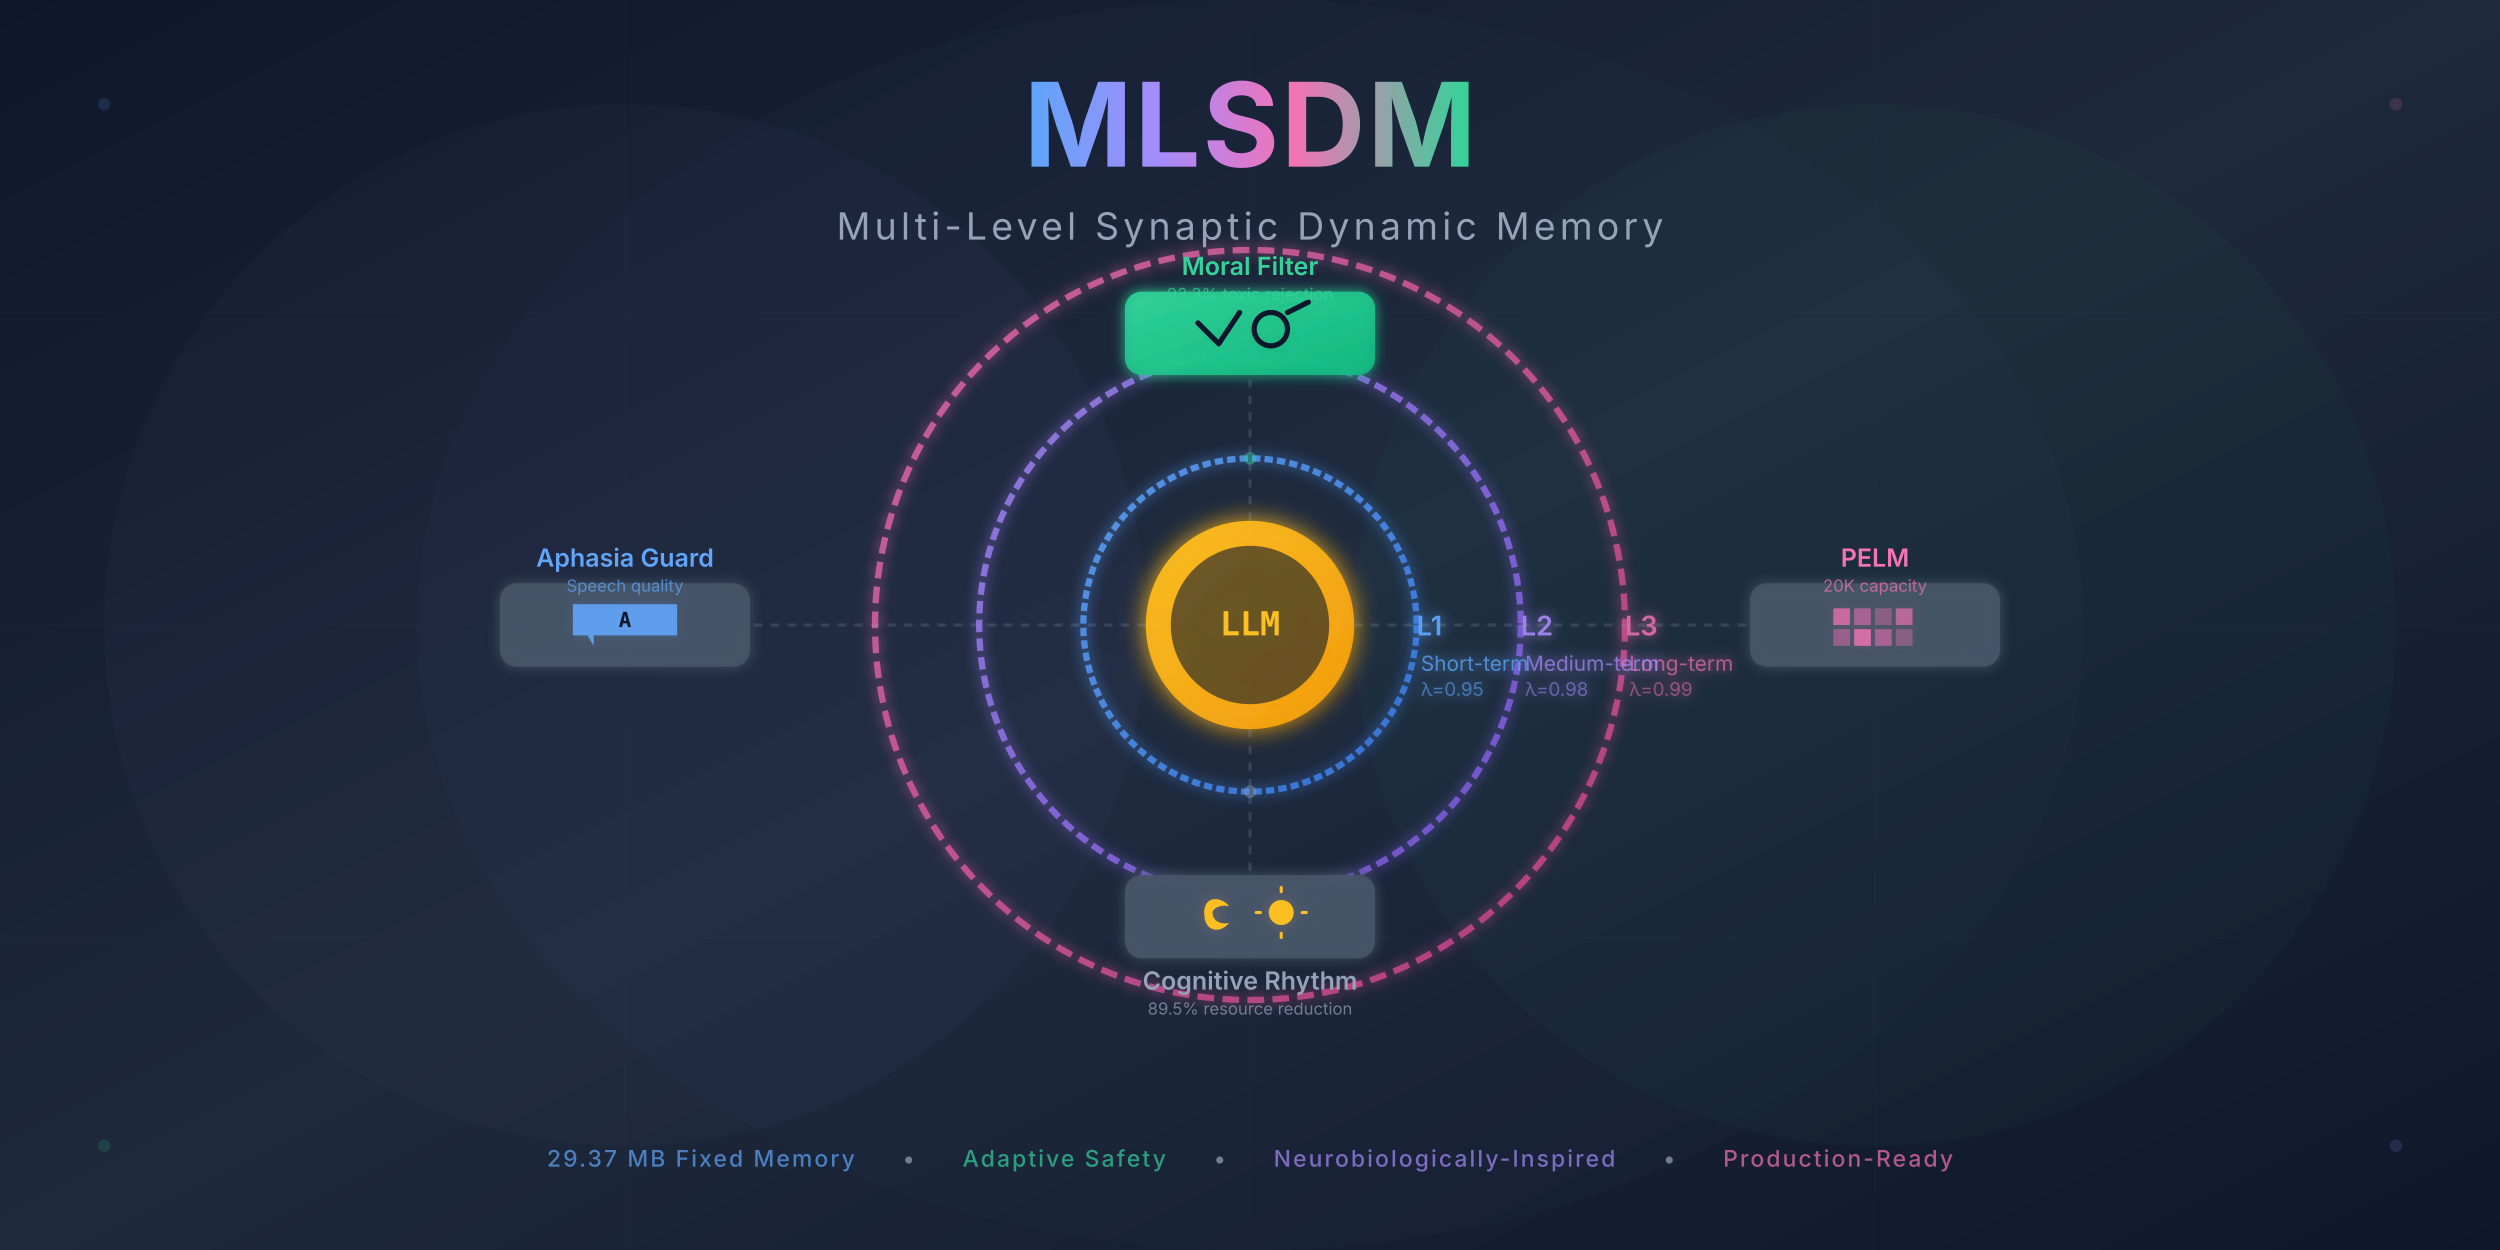
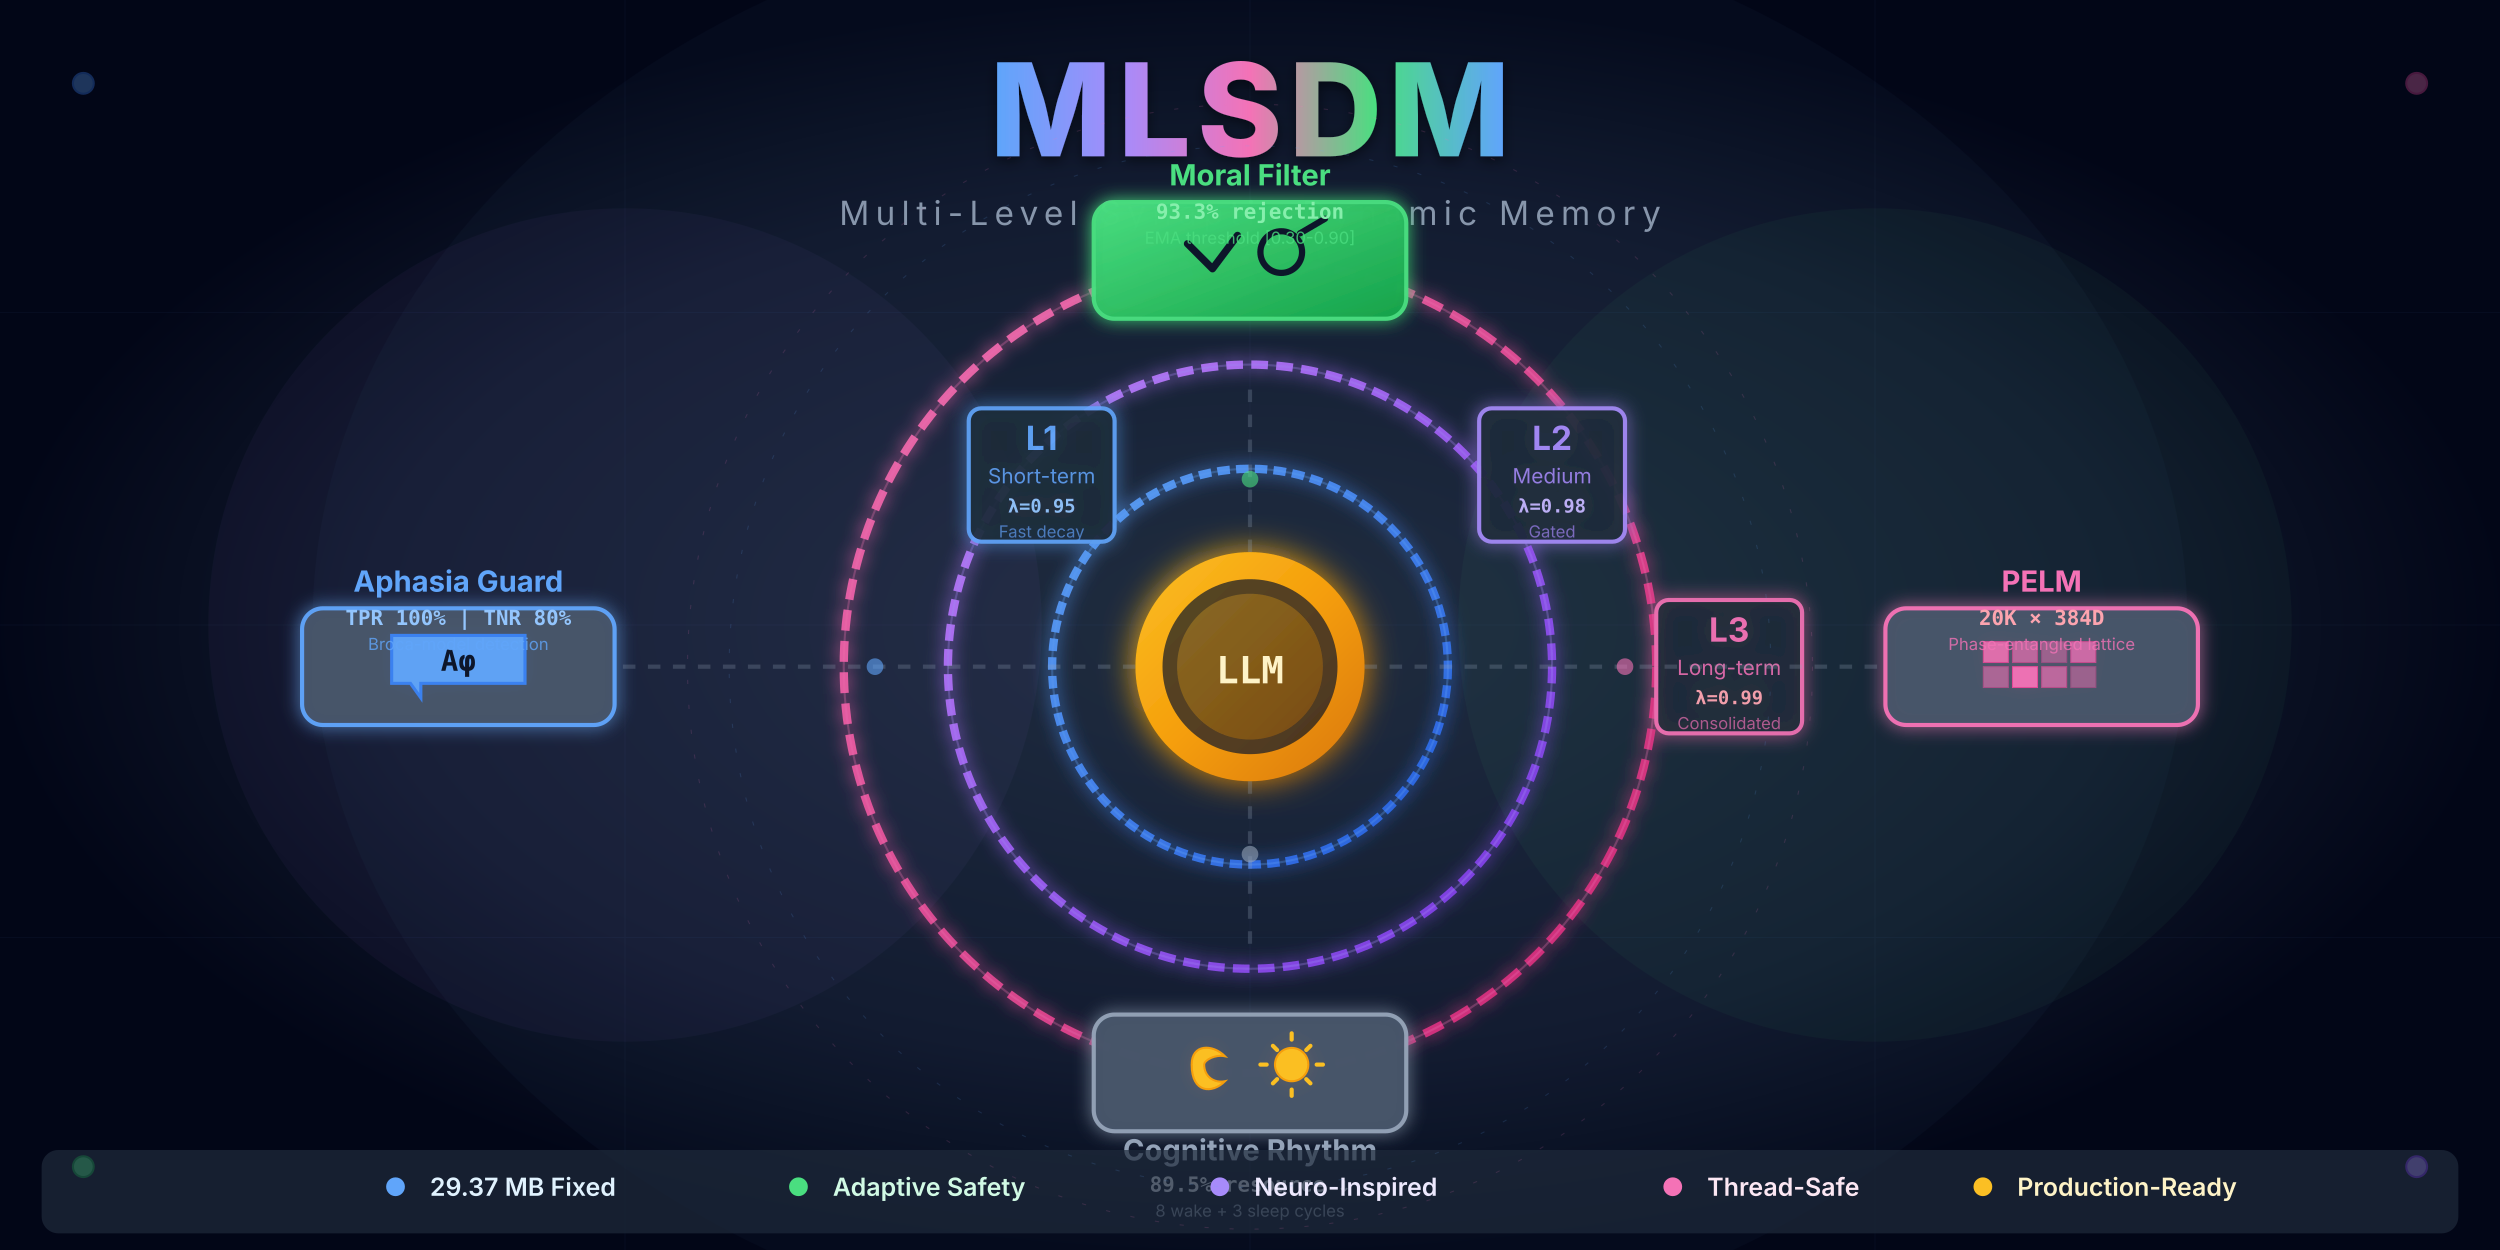
<svg xmlns="http://www.w3.org/2000/svg" viewBox="0 0 1200 600" width="1200" height="600">
  <defs>
-     <linearGradient id="bgGradient" x1="0%" y1="0%" x2="100%" y2="100%">
-       <stop offset="0%" style="stop-color:#0f172a" />
-       <stop offset="50%" style="stop-color:#1e293b" />
-       <stop offset="100%" style="stop-color:#0f172a" />
-     </linearGradient>
+     <radialGradient id="bgGradient" cx="50%" cy="50%">
+       <stop offset="0%" style="stop-color:#1e293b" />
+       <stop offset="70%" style="stop-color:#0f172a" />
+       <stop offset="100%" style="stop-color:#020617" />
+     </radialGradient>
    <linearGradient id="memoryL1" x1="0%" y1="0%" x2="100%" y2="100%">
-       <stop offset="0%" style="stop-color:#60a5fa;stop-opacity:0.9" />
-       <stop offset="100%" style="stop-color:#3b82f6;stop-opacity:0.8" />
+       <stop offset="0%" style="stop-color:#60a5fa;stop-opacity:1" />
+       <stop offset="100%" style="stop-color:#2563eb;stop-opacity:0.95" />
    </linearGradient>
    <linearGradient id="memoryL2" x1="0%" y1="0%" x2="100%" y2="100%">
-       <stop offset="0%" style="stop-color:#a78bfa;stop-opacity:0.9" />
-       <stop offset="100%" style="stop-color:#8b5cf6;stop-opacity:0.8" />
+       <stop offset="0%" style="stop-color:#c084fc;stop-opacity:1" />
+       <stop offset="100%" style="stop-color:#7c3aed;stop-opacity:0.95" />
    </linearGradient>
    <linearGradient id="memoryL3" x1="0%" y1="0%" x2="100%" y2="100%">
-       <stop offset="0%" style="stop-color:#f472b6;stop-opacity:0.9" />
-       <stop offset="100%" style="stop-color:#ec4899;stop-opacity:0.8" />
+       <stop offset="0%" style="stop-color:#f472b6;stop-opacity:1" />
+       <stop offset="100%" style="stop-color:#db2777;stop-opacity:0.95" />
    </linearGradient>
    <linearGradient id="moralGradient" x1="0%" y1="0%" x2="100%" y2="100%">
-       <stop offset="0%" style="stop-color:#34d399" />
-       <stop offset="100%" style="stop-color:#10b981" />
+       <stop offset="0%" style="stop-color:#4ade80" />
+       <stop offset="100%" style="stop-color:#16a34a" />
    </linearGradient>
    <linearGradient id="llmGradient" x1="0%" y1="0%" x2="100%" y2="100%">
      <stop offset="0%" style="stop-color:#fbbf24" />
-       <stop offset="100%" style="stop-color:#f59e0b" />
+       <stop offset="50%" style="stop-color:#f59e0b" />
+       <stop offset="100%" style="stop-color:#d97706" />
    </linearGradient>
    <linearGradient id="titleGradient" x1="0%" y1="0%" x2="100%" y2="0%">
      <stop offset="0%" style="stop-color:#60a5fa" />
-       <stop offset="30%" style="stop-color:#a78bfa" />
-       <stop offset="60%" style="stop-color:#f472b6" />
-       <stop offset="100%" style="stop-color:#34d399" />
+       <stop offset="25%" style="stop-color:#a78bfa" />
+       <stop offset="50%" style="stop-color:#f472b6" />
+       <stop offset="75%" style="stop-color:#4ade80" />
+       <stop offset="100%" style="stop-color:#60a5fa" />
    </linearGradient>
    <filter id="glow" x="-50%" y="-50%" width="200%" height="200%">
-       <feGaussianBlur stdDeviation="3" result="coloredBlur" />
+       <feGaussianBlur stdDeviation="4" result="coloredBlur" />
      <feMerge>
        <feMergeNode in="coloredBlur" />
        <feMergeNode in="SourceGraphic" />
      </feMerge>
    </filter>
    <filter id="glowStrong" x="-50%" y="-50%" width="200%" height="200%">
-       <feGaussianBlur stdDeviation="6" result="coloredBlur" />
+       <feGaussianBlur stdDeviation="8" result="coloredBlur" />
      <feMerge>
        <feMergeNode in="coloredBlur" />
        <feMergeNode in="SourceGraphic" />
      </feMerge>
    </filter>
-     <animate id="pulse" attributeName="opacity" values="0.3;1;0.3" dur="2s" repeatCount="indefinite" />
+     <filter id="dropShadow" x="-50%" y="-50%" width="200%" height="200%">
+       <feDropShadow dx="0" dy="2" stdDeviation="3" flood-opacity="0.5" />
+     </filter>
  </defs>
  <rect width="1200" height="600" fill="url(#bgGradient)" />
-   <g opacity="0.03" stroke="#60a5fa" stroke-width="0.5">
+   <g opacity="0.04" stroke="#60a5fa" stroke-width="0.5">
    <line x1="0" y1="150" x2="1200" y2="150" />
    <line x1="0" y1="300" x2="1200" y2="300" />
    <line x1="0" y1="450" x2="1200" y2="450" />
    <line x1="300" y1="0" x2="300" y2="600" />
    <line x1="600" y1="0" x2="600" y2="600" />
    <line x1="900" y1="0" x2="900" y2="600" />
  </g>
-   <ellipse cx="600" cy="300" rx="400" ry="300" fill="#60a5fa" opacity="0.02" />
-   <ellipse cx="300" cy="300" rx="250" ry="250" fill="#a78bfa" opacity="0.03" />
-   <ellipse cx="900" cy="300" rx="250" ry="250" fill="#34d399" opacity="0.03" />
-   <text x="600" y="80" font-family="'SF Pro Display', -apple-system, BlinkMacSystemFont, 'Segoe UI', sans-serif" font-size="56" font-weight="700" fill="url(#titleGradient)" text-anchor="middle" letter-spacing="1">
+   <ellipse cx="600" cy="300" rx="450" ry="350" fill="#60a5fa" opacity="0.03" />
+   <ellipse cx="300" cy="300" rx="200" ry="200" fill="#a78bfa" opacity="0.04" />
+   <ellipse cx="900" cy="300" rx="200" ry="200" fill="#4ade80" opacity="0.04" />
+   <text x="600" y="75" font-family="'SF Pro Display', -apple-system, BlinkMacSystemFont, 'Segoe UI', sans-serif" font-size="62" font-weight="800" fill="url(#titleGradient)" text-anchor="middle" letter-spacing="3" filter="url(#dropShadow)">
    MLSDM
  </text>
-   <text x="600" y="115" font-family="'SF Pro Display', -apple-system, BlinkMacSystemFont, 'Segoe UI', sans-serif" font-size="18" fill="#94a3b8" text-anchor="middle" font-weight="400" letter-spacing="2">
+   <text x="600" y="108" font-family="'SF Pro Display', -apple-system, BlinkMacSystemFont, 'Segoe UI', sans-serif" font-size="16" fill="#94a3b8" text-anchor="middle" font-weight="400" letter-spacing="3" opacity="0.9">
    Multi-Level Synaptic Dynamic Memory
  </text>
  <g filter="url(#glowStrong)">
-     <circle cx="600" cy="300" r="50" fill="url(#llmGradient)" opacity="0.95" />
-     <circle cx="600" cy="300" r="38" fill="#0f172a" opacity="0.6" />
-     <text x="600" y="305" font-family="'SF Mono', 'Monaco', 'Consolas', monospace" font-size="16" fill="#fbbf24" text-anchor="middle" font-weight="600">LLM</text>
-   </g>
-   <g opacity="0.85" filter="url(#glow)">
-     <circle cx="600" cy="300" r="180" fill="none" stroke="url(#memoryL3)" stroke-width="3" stroke-dasharray="8,4" />
-     <text x="780" y="305" font-family="'SF Pro Display', sans-serif" font-size="13" fill="#f472b6" font-weight="600">L3</text>
-     <text x="782" y="322" font-family="'SF Pro Display', sans-serif" font-size="10" fill="#f472b6" opacity="0.8">Long-term</text>
-     <text x="782" y="334" font-family="'SF Pro Display', sans-serif" font-size="9" fill="#f472b6" opacity="0.6">λ=0.99</text>
-   </g>
-   <g opacity="0.9" filter="url(#glow)">
-     <circle cx="600" cy="300" r="130" fill="none" stroke="url(#memoryL2)" stroke-width="3" stroke-dasharray="6,3" />
-     <text x="730" y="305" font-family="'SF Pro Display', sans-serif" font-size="13" fill="#a78bfa" font-weight="600">L2</text>
-     <text x="732" y="322" font-family="'SF Pro Display', sans-serif" font-size="10" fill="#a78bfa" opacity="0.8">Medium-term</text>
-     <text x="732" y="334" font-family="'SF Pro Display', sans-serif" font-size="9" fill="#a78bfa" opacity="0.6">λ=0.98</text>
+     <circle cx="600" cy="320" r="55" fill="url(#llmGradient)" opacity="1" />
+     <circle cx="600" cy="320" r="42" fill="#0f172a" opacity="0.7" />
+     <circle cx="600" cy="320" r="35" fill="url(#llmGradient)" opacity="0.3" />
+     <text x="600" y="328" font-family="'SF Mono', 'Monaco', 'Consolas', monospace" font-size="18" fill="#fef3c7" text-anchor="middle" font-weight="700">LLM</text>
  </g>
  <g opacity="0.95" filter="url(#glow)">
-     <circle cx="600" cy="300" r="80" fill="none" stroke="url(#memoryL1)" stroke-width="3" stroke-dasharray="4,2" />
-     <text x="680" y="305" font-family="'SF Pro Display', sans-serif" font-size="13" fill="#60a5fa" font-weight="600">L1</text>
-     <text x="682" y="322" font-family="'SF Pro Display', sans-serif" font-size="10" fill="#60a5fa" opacity="0.8">Short-term</text>
-     <text x="682" y="334" font-family="'SF Pro Display', sans-serif" font-size="9" fill="#60a5fa" opacity="0.6">λ=0.95</text>
-   </g>
-   <g transform="translate(600, 160)">
-     <g filter="url(#glow)">
-       <rect x="-60" y="-20" width="120" height="40" rx="8" fill="url(#moralGradient)" opacity="0.9" />
-       <path d="M -25,-5 L -15,5 L -5,-10" stroke="#0f172a" stroke-width="2.5" fill="none" stroke-linecap="round" stroke-linejoin="round" />
-       <circle cx="10" cy="-2" r="8" stroke="#0f172a" stroke-width="2.5" fill="none" />
-       <line x1="18" y1="-10" x2="28" y2="-15" stroke="#0f172a" stroke-width="2.5" stroke-linecap="round" />
-     </g>
-     <text x="0" y="-28" font-family="'SF Pro Display', sans-serif" font-size="12" fill="#34d399" text-anchor="middle" font-weight="600">Moral Filter</text>
-     <text x="0" y="-16" font-family="'SF Pro Display', sans-serif" font-size="8" fill="#34d399" text-anchor="middle" opacity="0.7">93.3% toxic rejection</text>
-   </g>
-   <g transform="translate(600, 440)">
-     <g filter="url(#glow)">
-       <rect x="-60" y="-20" width="120" height="40" rx="8" fill="#475569" opacity="0.9" />
-       <path d="M -22,-2 C -22,-10 -14,-10 -10,-5 C -14,-6 -18,-4 -18,-2 C -18,2 -14,4 -10,3 C -14,8 -22,8 -22,-2" fill="#fbbf24" />
-       <circle cx="15" cy="-2" r="6" fill="#fbbf24" />
-       <line x1="15" y1="-12" x2="15" y2="-14" stroke="#fbbf24" stroke-width="1.5" stroke-linecap="round" />
-       <line x1="15" y1="8" x2="15" y2="10" stroke="#fbbf24" stroke-width="1.5" stroke-linecap="round" />
-       <line x1="25" y1="-2" x2="27" y2="-2" stroke="#fbbf24" stroke-width="1.5" stroke-linecap="round" />
-       <line x1="5" y1="-2" x2="3" y2="-2" stroke="#fbbf24" stroke-width="1.5" stroke-linecap="round" />
-     </g>
-     <text x="0" y="35" font-family="'SF Pro Display', sans-serif" font-size="12" fill="#94a3b8" text-anchor="middle" font-weight="600">Cognitive Rhythm</text>
-     <text x="0" y="47" font-family="'SF Pro Display', sans-serif" font-size="8" fill="#94a3b8" text-anchor="middle" opacity="0.7">89.5% resource reduction</text>
-   </g>
-   <g transform="translate(300, 300)">
-     <g filter="url(#glow)">
-       <rect x="-60" y="-20" width="120" height="40" rx="8" fill="#475569" opacity="0.9" />
-       <path d="M -25,-10 L -25,5 L -18,5 L -15,10 L -15,5 L 25,5 L 25,-10 Z" fill="#60a5fa" opacity="0.9" />
-       <text x="0" y="1" font-family="'SF Mono', monospace" font-size="10" fill="#0f172a" text-anchor="middle" font-weight="600">A</text>
-     </g>
-     <text x="0" y="-28" font-family="'SF Pro Display', sans-serif" font-size="12" fill="#60a5fa" text-anchor="middle" font-weight="600">Aphasia Guard</text>
-     <text x="0" y="-16" font-family="'SF Pro Display', sans-serif" font-size="8" fill="#60a5fa" text-anchor="middle" opacity="0.7">Speech quality</text>
-   </g>
-   <g transform="translate(900, 300)">
-     <g filter="url(#glow)">
-       <rect x="-60" y="-20" width="120" height="40" rx="8" fill="#475569" opacity="0.9" />
-       <g opacity="0.9">
-         <rect x="-20" y="-8" width="8" height="8" fill="#f472b6" opacity="0.8" />
-         <rect x="-10" y="-8" width="8" height="8" fill="#f472b6" opacity="0.6" />
-         <rect x="0" y="-8" width="8" height="8" fill="#f472b6" opacity="0.4" />
-         <rect x="10" y="-8" width="8" height="8" fill="#f472b6" opacity="0.7" />
-         <rect x="-20" y="2" width="8" height="8" fill="#f472b6" opacity="0.5" />
-         <rect x="-10" y="2" width="8" height="8" fill="#f472b6" opacity="0.9" />
-         <rect x="0" y="2" width="8" height="8" fill="#f472b6" opacity="0.6" />
-         <rect x="10" y="2" width="8" height="8" fill="#f472b6" opacity="0.4" />
+     <circle cx="600" cy="320" r="195" fill="none" stroke="url(#memoryL3)" stroke-width="4" stroke-dasharray="10,5" />
+     <circle cx="600" cy="320" r="195" fill="none" stroke="#f472b6" stroke-width="1" opacity="0.3" />
+     <g transform="translate(795, 320)">
+       <rect x="0" y="-32" width="70" height="64" rx="6" fill="#1e293b" opacity="0.95" stroke="#f472b6" stroke-width="2" />
+       <text x="35" y="-12" font-family="'SF Pro Display', sans-serif" font-size="16" fill="#f472b6" text-anchor="middle" font-weight="700">L3</text>
+       <text x="35" y="4" font-family="'SF Pro Display', sans-serif" font-size="10" fill="#f472b6" text-anchor="middle" opacity="0.9">Long-term</text>
+       <text x="35" y="18" font-family="'SF Mono', monospace" font-size="9" fill="#fda4af" text-anchor="middle" font-weight="600">λ=0.99</text>
+       <text x="35" y="30" font-family="'SF Pro Display', sans-serif" font-size="8" fill="#f472b6" text-anchor="middle" opacity="0.7">Consolidated</text>
+     </g>
+   </g>
+   <g opacity="0.95" filter="url(#glow)">
+     <circle cx="600" cy="320" r="145" fill="none" stroke="url(#memoryL2)" stroke-width="4" stroke-dasharray="8,4" />
+     <circle cx="600" cy="320" r="145" fill="none" stroke="#a78bfa" stroke-width="1" opacity="0.3" />
+     <g transform="translate(710, 228)">
+       <rect x="0" y="-32" width="70" height="64" rx="6" fill="#1e293b" opacity="0.95" stroke="#a78bfa" stroke-width="2" />
+       <text x="35" y="-12" font-family="'SF Pro Display', sans-serif" font-size="16" fill="#a78bfa" text-anchor="middle" font-weight="700">L2</text>
+       <text x="35" y="4" font-family="'SF Pro Display', sans-serif" font-size="10" fill="#a78bfa" text-anchor="middle" opacity="0.9">Medium</text>
+       <text x="35" y="18" font-family="'SF Mono', monospace" font-size="9" fill="#c4b5fd" text-anchor="middle" font-weight="600">λ=0.98</text>
+       <text x="35" y="30" font-family="'SF Pro Display', sans-serif" font-size="8" fill="#a78bfa" text-anchor="middle" opacity="0.7">Gated</text>
+     </g>
+   </g>
+   <g opacity="0.95" filter="url(#glow)">
+     <circle cx="600" cy="320" r="95" fill="none" stroke="url(#memoryL1)" stroke-width="4" stroke-dasharray="6,3" />
+     <circle cx="600" cy="320" r="95" fill="none" stroke="#60a5fa" stroke-width="1" opacity="0.3" />
+     <g transform="translate(465, 228)">
+       <rect x="0" y="-32" width="70" height="64" rx="6" fill="#1e293b" opacity="0.95" stroke="#60a5fa" stroke-width="2" />
+       <text x="35" y="-12" font-family="'SF Pro Display', sans-serif" font-size="16" fill="#60a5fa" text-anchor="middle" font-weight="700">L1</text>
+       <text x="35" y="4" font-family="'SF Pro Display', sans-serif" font-size="10" fill="#60a5fa" text-anchor="middle" opacity="0.9">Short-term</text>
+       <text x="35" y="18" font-family="'SF Mono', monospace" font-size="9" fill="#93c5fd" text-anchor="middle" font-weight="600">λ=0.95</text>
+       <text x="35" y="30" font-family="'SF Pro Display', sans-serif" font-size="8" fill="#60a5fa" text-anchor="middle" opacity="0.7">Fast decay</text>
+     </g>
+   </g>
+   <g transform="translate(600, 125)">
+     <g filter="url(#glow)">
+       <rect x="-75" y="-28" width="150" height="56" rx="10" fill="url(#moralGradient)" opacity="0.95" stroke="#4ade80" stroke-width="2" />
+       <path d="M -30,-8 L -18,4 L -6,-12" stroke="#0f172a" stroke-width="3.5" fill="none" stroke-linecap="round" stroke-linejoin="round" />
+       <circle cx="15" cy="-4" r="10" stroke="#0f172a" stroke-width="3" fill="none" />
+       <line x1="24" y1="-13" x2="36" y2="-20" stroke="#0f172a" stroke-width="3" stroke-linecap="round" />
+     </g>
+     <text x="0" y="-36" font-family="'SF Pro Display', sans-serif" font-size="14" fill="#4ade80" text-anchor="middle" font-weight="700">Moral Filter</text>
+     <text x="0" y="-20" font-family="'SF Mono', monospace" font-size="10" fill="#86efac" text-anchor="middle" font-weight="600">93.3% rejection</text>
+     <text x="0" y="-8" font-family="'SF Pro Display', sans-serif" font-size="8" fill="#4ade80" text-anchor="middle" opacity="0.8">EMA threshold [0.30-0.90]</text>
+   </g>
+   <g transform="translate(600, 515)">
+     <g filter="url(#glow)">
+       <rect x="-75" y="-28" width="150" height="56" rx="10" fill="#475569" opacity="0.95" stroke="#94a3b8" stroke-width="2" />
+       <path d="M -28,-4 C -28,-14 -18,-14 -12,-8 C -17,-9 -22,-6 -22,-4 C -22,2 -17,5 -12,4 C -18,10 -28,10 -28,-4" fill="#fbbf24" stroke="#f59e0b" stroke-width="1" />
+       <circle cx="20" cy="-4" r="8" fill="#fbbf24" stroke="#f59e0b" stroke-width="1" />
+       <g stroke="#fbbf24" stroke-width="2" stroke-linecap="round">
+         <line x1="20" y1="-16" x2="20" y2="-19" />
+         <line x1="20" y1="8" x2="20" y2="11" />
+         <line x1="32" y1="-4" x2="35" y2="-4" />
+         <line x1="8" y1="-4" x2="5" y2="-4" />
+         <line x1="27" y1="-11" x2="29" y2="-13" />
+         <line x1="13" y1="3" x2="11" y2="5" />
+         <line x1="27" y1="3" x2="29" y2="5" />
+         <line x1="13" y1="-11" x2="11" y2="-13" />
      </g>
    </g>
-     <text x="0" y="-28" font-family="'SF Pro Display', sans-serif" font-size="12" fill="#f472b6" text-anchor="middle" font-weight="600">PELM</text>
-     <text x="0" y="-16" font-family="'SF Pro Display', sans-serif" font-size="8" fill="#f472b6" text-anchor="middle" opacity="0.7">20K capacity</text>
-   </g>
-   <g opacity="0.2" stroke="#94a3b8" stroke-width="1.5" fill="none" stroke-dasharray="4,4">
-     <line x1="600" y1="250" x2="600" y2="180" />
-     <line x1="600" y1="350" x2="600" y2="420" />
-     <line x1="550" y1="300" x2="360" y2="300" />
-     <line x1="650" y1="300" x2="840" y2="300" />
-   </g>
-   <g opacity="0.4">
-     <circle cx="600" cy="220" r="3" fill="#34d399">
-       <animate attributeName="cy" values="220;180;220" dur="2s" repeatCount="indefinite" />
-       <animate attributeName="opacity" values="0.4;0.8;0.4" dur="2s" repeatCount="indefinite" />
-     </circle>
-     <circle cx="600" cy="380" r="3" fill="#94a3b8">
-       <animate attributeName="cy" values="380;420;380" dur="2.5s" repeatCount="indefinite" />
-       <animate attributeName="opacity" values="0.4;0.8;0.4" dur="2.5s" repeatCount="indefinite" />
-     </circle>
-   </g>
-   <g transform="translate(600, 560)" opacity="0.7">
-     <text x="0" y="0" font-family="'SF Pro Display', sans-serif" font-size="11" fill="#94a3b8" text-anchor="middle" font-weight="500" letter-spacing="1">
-       <tspan fill="#60a5fa">29.37 MB Fixed Memory</tspan>
-       <tspan dx="20">•</tspan>
-       <tspan dx="20" fill="#34d399">Adaptive Safety</tspan>
-       <tspan dx="20">•</tspan>
-       <tspan dx="20" fill="#a78bfa">Neurobiologically-Inspired</tspan>
-       <tspan dx="20">•</tspan>
-       <tspan dx="20" fill="#f472b6">Production-Ready</tspan>
-     </text>
+     <text x="0" y="42" font-family="'SF Pro Display', sans-serif" font-size="14" fill="#94a3b8" text-anchor="middle" font-weight="700">Cognitive Rhythm</text>
+     <text x="0" y="57" font-family="'SF Mono', monospace" font-size="10" fill="#cbd5e1" text-anchor="middle" font-weight="600">89.5% resource ↓</text>
+     <text x="0" y="69" font-family="'SF Pro Display', sans-serif" font-size="8" fill="#94a3b8" text-anchor="middle" opacity="0.8">8 wake + 3 sleep cycles</text>
+   </g>
+   <g transform="translate(220, 320)">
+     <g filter="url(#glow)">
+       <rect x="-75" y="-28" width="150" height="56" rx="10" fill="#475569" opacity="0.95" stroke="#60a5fa" stroke-width="2" />
+       <path d="M -32,-15 L -32,8 L -23,8 L -18,15 L -18,8 L 32,8 L 32,-15 Z" fill="#60a5fa" opacity="0.95" stroke="#3b82f6" stroke-width="1.5" />
+       <text x="0" y="2" font-family="'SF Mono', monospace" font-size="14" fill="#0f172a" text-anchor="middle" font-weight="700">Aφ</text>
+     </g>
+     <text x="0" y="-36" font-family="'SF Pro Display', sans-serif" font-size="14" fill="#60a5fa" text-anchor="middle" font-weight="700">Aphasia Guard</text>
+     <text x="0" y="-20" font-family="'SF Mono', monospace" font-size="10" fill="#93c5fd" text-anchor="middle" font-weight="600">TPR 100% | TNR 80%</text>
+     <text x="0" y="-8" font-family="'SF Pro Display', sans-serif" font-size="8" fill="#60a5fa" text-anchor="middle" opacity="0.8">Broca-model detection</text>
+   </g>
+   <g transform="translate(980, 320)">
+     <g filter="url(#glow)">
+       <rect x="-75" y="-28" width="150" height="56" rx="10" fill="#475569" opacity="0.95" stroke="#f472b6" stroke-width="2" />
+       <g opacity="0.95">
+         <rect x="-28" y="-12" width="12" height="10" fill="#f472b6" opacity="0.9" stroke="#ec4899" stroke-width="0.5" />
+         <rect x="-14" y="-12" width="12" height="10" fill="#f472b6" opacity="0.7" stroke="#ec4899" stroke-width="0.5" />
+         <rect x="0" y="-12" width="12" height="10" fill="#f472b6" opacity="0.5" stroke="#ec4899" stroke-width="0.5" />
+         <rect x="14" y="-12" width="12" height="10" fill="#f472b6" opacity="0.8" stroke="#ec4899" stroke-width="0.5" />
+         <rect x="-28" y="0" width="12" height="10" fill="#f472b6" opacity="0.6" stroke="#ec4899" stroke-width="0.5" />
+         <rect x="-14" y="0" width="12" height="10" fill="#f472b6" opacity="1" stroke="#ec4899" stroke-width="0.5" />
+         <rect x="0" y="0" width="12" height="10" fill="#f472b6" opacity="0.7" stroke="#ec4899" stroke-width="0.5" />
+         <rect x="14" y="0" width="12" height="10" fill="#f472b6" opacity="0.5" stroke="#ec4899" stroke-width="0.5" />
+       </g>
+     </g>
+     <text x="0" y="-36" font-family="'SF Pro Display', sans-serif" font-size="14" fill="#f472b6" text-anchor="middle" font-weight="700">PELM</text>
+     <text x="0" y="-20" font-family="'SF Mono', monospace" font-size="10" fill="#fda4af" text-anchor="middle" font-weight="600">20K × 384D</text>
+     <text x="0" y="-8" font-family="'SF Pro Display', sans-serif" font-size="8" fill="#f472b6" text-anchor="middle" opacity="0.8">Phase-entangled lattice</text>
+   </g>
+   <g opacity="0.25" stroke="#94a3b8" stroke-width="2" fill="none" stroke-dasharray="6,6">
+     <line x1="600" y1="265" x2="600" y2="181" />
+     <line x1="600" y1="375" x2="600" y2="459" />
+     <line x1="545" y1="320" x2="295" y2="320" />
+     <line x1="655" y1="320" x2="905" y2="320" />
+   </g>
+   <g opacity="0.6">
+     <circle cx="600" cy="230" r="4" fill="#4ade80">
+       <animate attributeName="cy" values="230;181;230" dur="2.5s" repeatCount="indefinite" />
+       <animate attributeName="opacity" values="0.6;1;0.6" dur="2.5s" repeatCount="indefinite" />
+     </circle>
+     <circle cx="600" cy="410" r="4" fill="#94a3b8">
+       <animate attributeName="cy" values="410;459;410" dur="3s" repeatCount="indefinite" />
+       <animate attributeName="opacity" values="0.6;1;0.6" dur="3s" repeatCount="indefinite" />
+     </circle>
+     <circle cx="420" cy="320" r="4" fill="#60a5fa">
+       <animate attributeName="cx" values="420;295;420" dur="2.8s" repeatCount="indefinite" />
+       <animate attributeName="opacity" values="0.6;1;0.6" dur="2.8s" repeatCount="indefinite" />
+     </circle>
+     <circle cx="780" cy="320" r="4" fill="#f472b6">
+       <animate attributeName="cx" values="780;905;780" dur="2.6s" repeatCount="indefinite" />
+       <animate attributeName="opacity" values="0.6;1;0.6" dur="2.6s" repeatCount="indefinite" />
+     </circle>
+   </g>
+   <g transform="translate(600, 572)">
+     <rect x="-580" y="-20" width="1160" height="40" rx="8" fill="#1e293b" opacity="0.7" />
+     <g font-family="'SF Pro Display', sans-serif" font-size="12" font-weight="600" text-anchor="middle">
+       <text x="-360" y="2">
+         <tspan fill="#60a5fa">●</tspan>
+         <tspan dx="8" fill="#e0f2fe">29.37 MB Fixed</tspan>
+       </text>
+       <text x="-165" y="2">
+         <tspan fill="#4ade80">●</tspan>
+         <tspan dx="8" fill="#d1fae5">Adaptive Safety</tspan>
+       </text>
+       <text x="35" y="2">
+         <tspan fill="#a78bfa">●</tspan>
+         <tspan dx="8" fill="#ede9fe">Neuro-Inspired</tspan>
+       </text>
+       <text x="245" y="2">
+         <tspan fill="#f472b6">●</tspan>
+         <tspan dx="8" fill="#fce7f3">Thread-Safe</tspan>
+       </text>
+       <text x="410" y="2">
+         <tspan fill="#fbbf24">●</tspan>
+         <tspan dx="8" fill="#fef3c7">Production-Ready</tspan>
+       </text>
+     </g>
+   </g>
+   <g opacity="0.3">
+     <circle cx="40" cy="40" r="5" fill="#60a5fa" stroke="#3b82f6" stroke-width="1" />
+     <circle cx="1160" cy="40" r="5" fill="#f472b6" stroke="#ec4899" stroke-width="1" />
+     <circle cx="40" cy="560" r="5" fill="#4ade80" stroke="#16a34a" stroke-width="1" />
+     <circle cx="1160" cy="560" r="5" fill="#a78bfa" stroke="#7c3aed" stroke-width="1" />
  </g>
  <g opacity="0.15">
-     <circle cx="50" cy="50" r="3" fill="#60a5fa" />
-     <circle cx="1150" cy="50" r="3" fill="#f472b6" />
-     <circle cx="50" cy="550" r="3" fill="#34d399" />
-     <circle cx="1150" cy="550" r="3" fill="#a78bfa" />
+     <circle cx="600" cy="320" r="250" fill="none" stroke="#60a5fa" stroke-width="0.5" stroke-dasharray="2,10">
+       <animateTransform attributeName="transform" type="rotate" from="0 600 320" to="360 600 320" dur="60s" repeatCount="indefinite" />
+     </circle>
+     <circle cx="600" cy="320" r="270" fill="none" stroke="#f472b6" stroke-width="0.5" stroke-dasharray="2,10">
+       <animateTransform attributeName="transform" type="rotate" from="360 600 320" to="0 600 320" dur="80s" repeatCount="indefinite" />
+     </circle>
  </g>
</svg>
